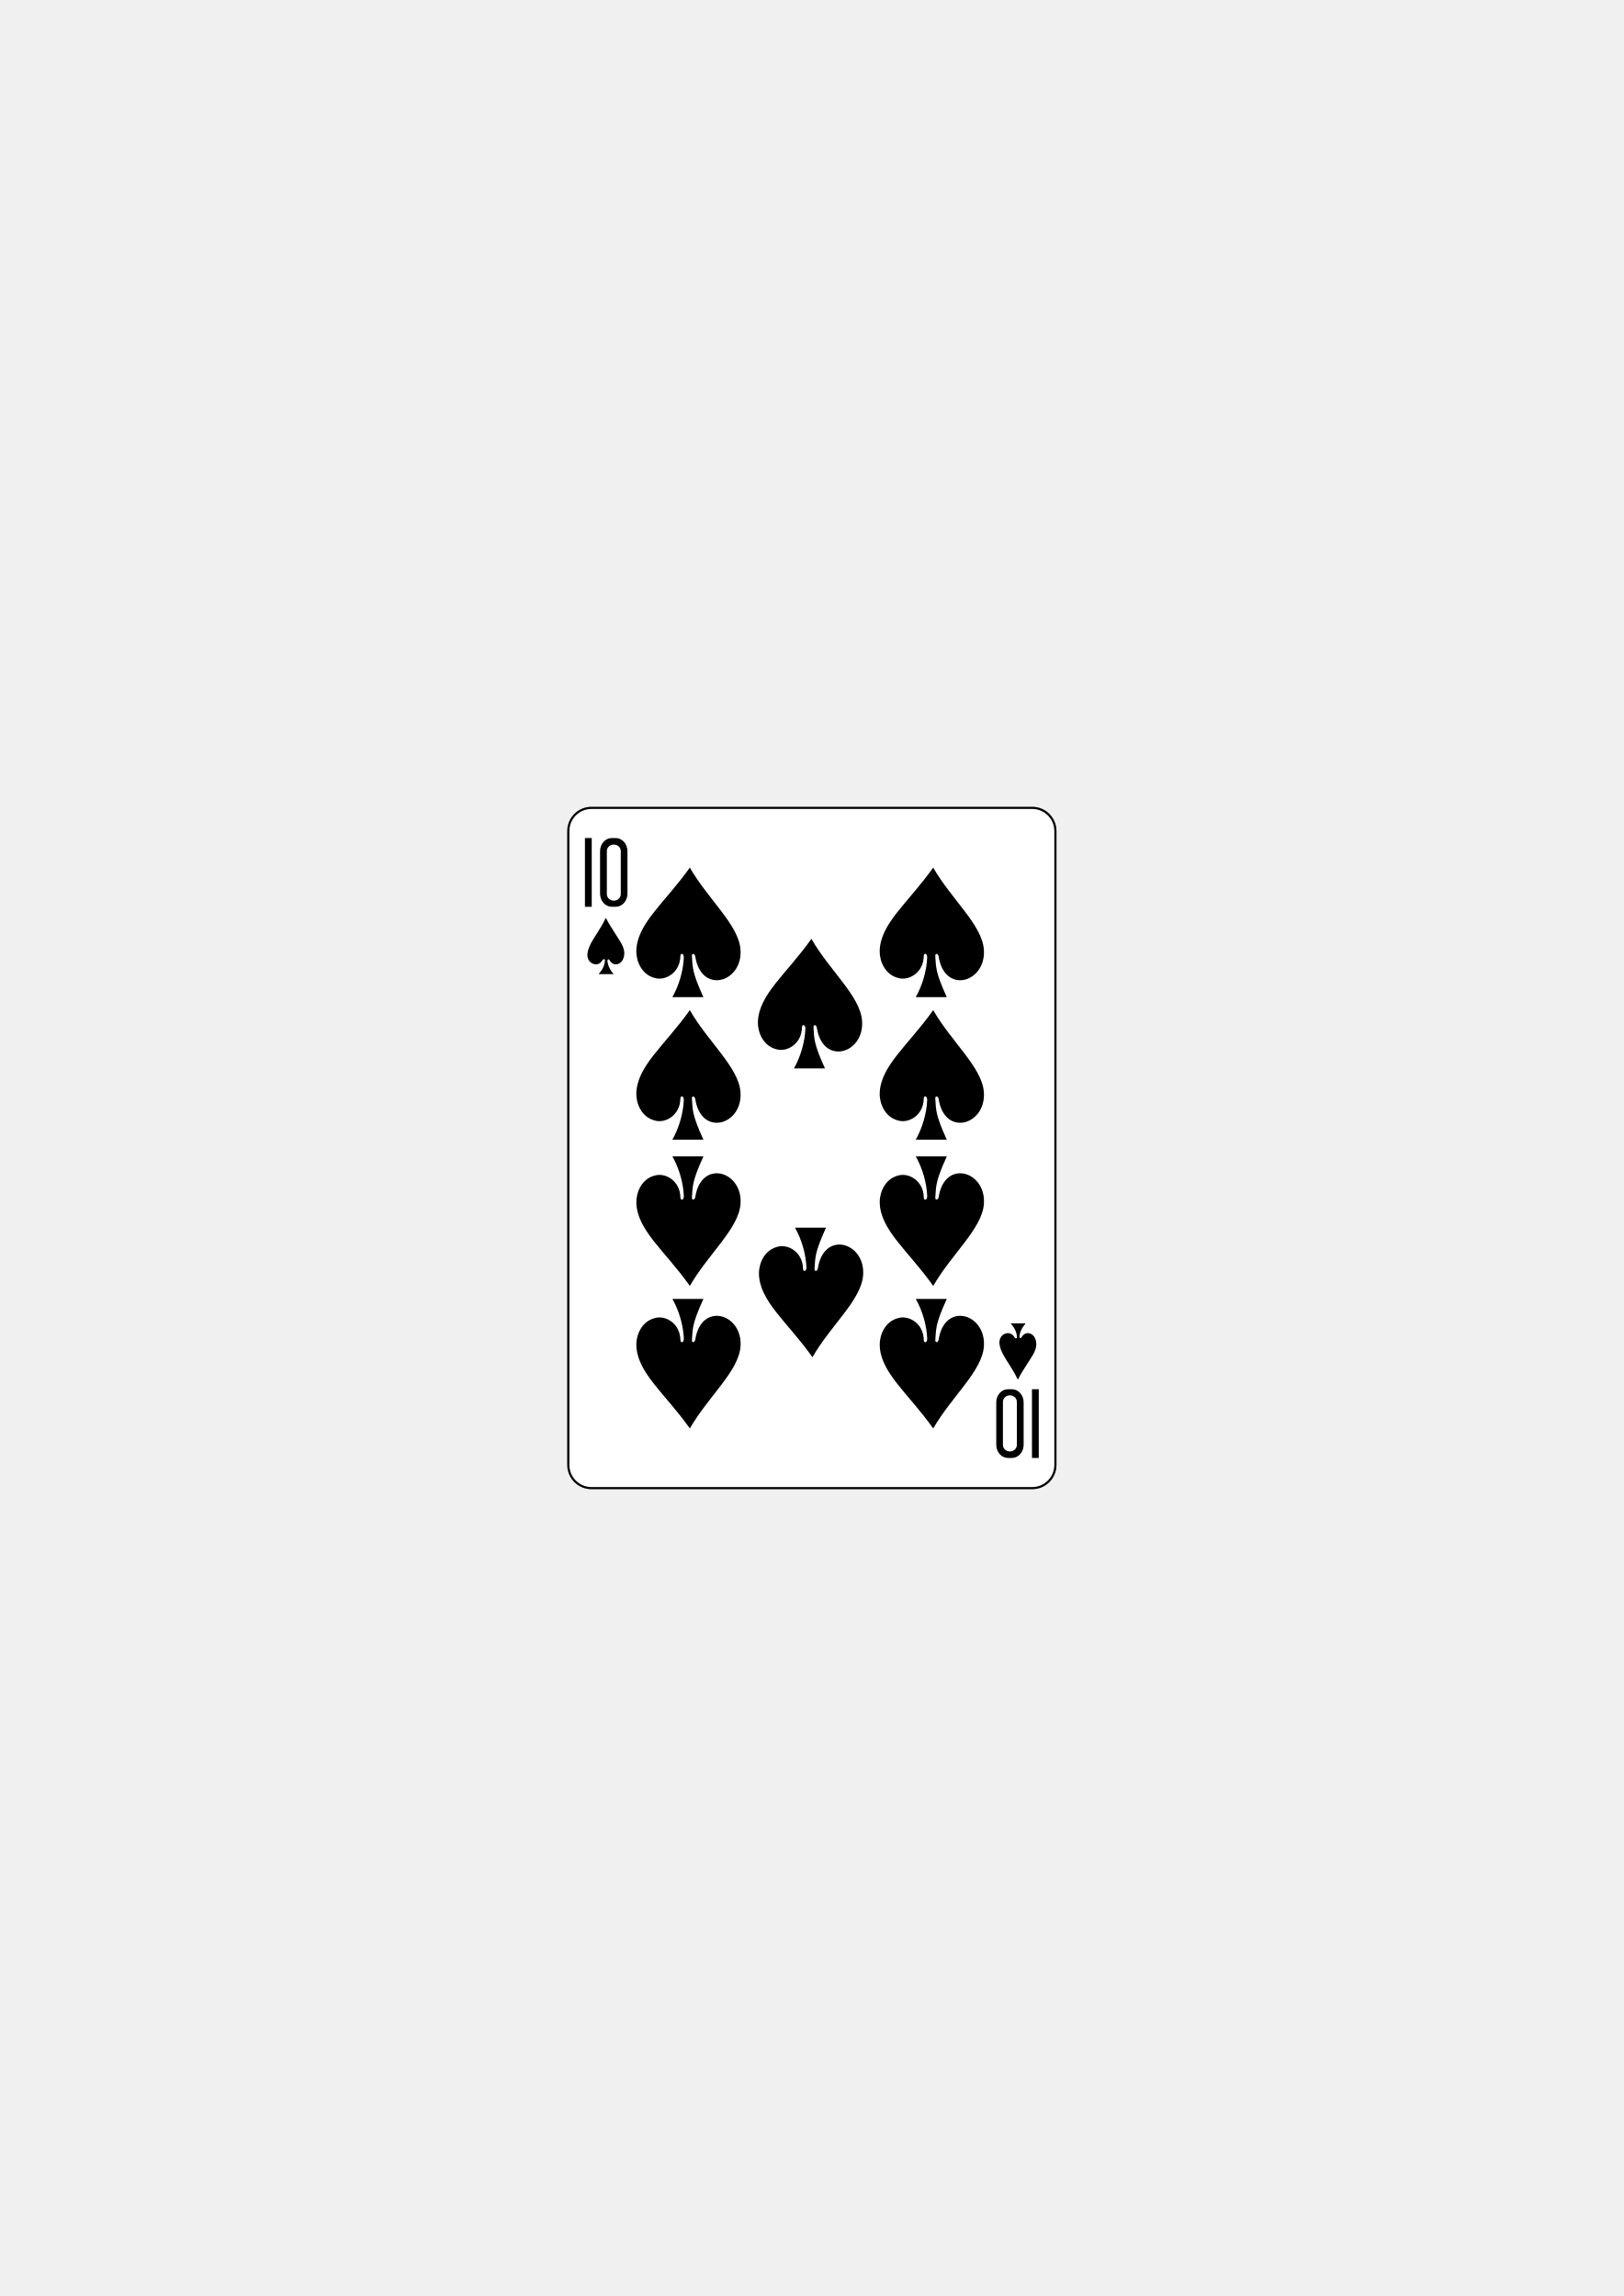
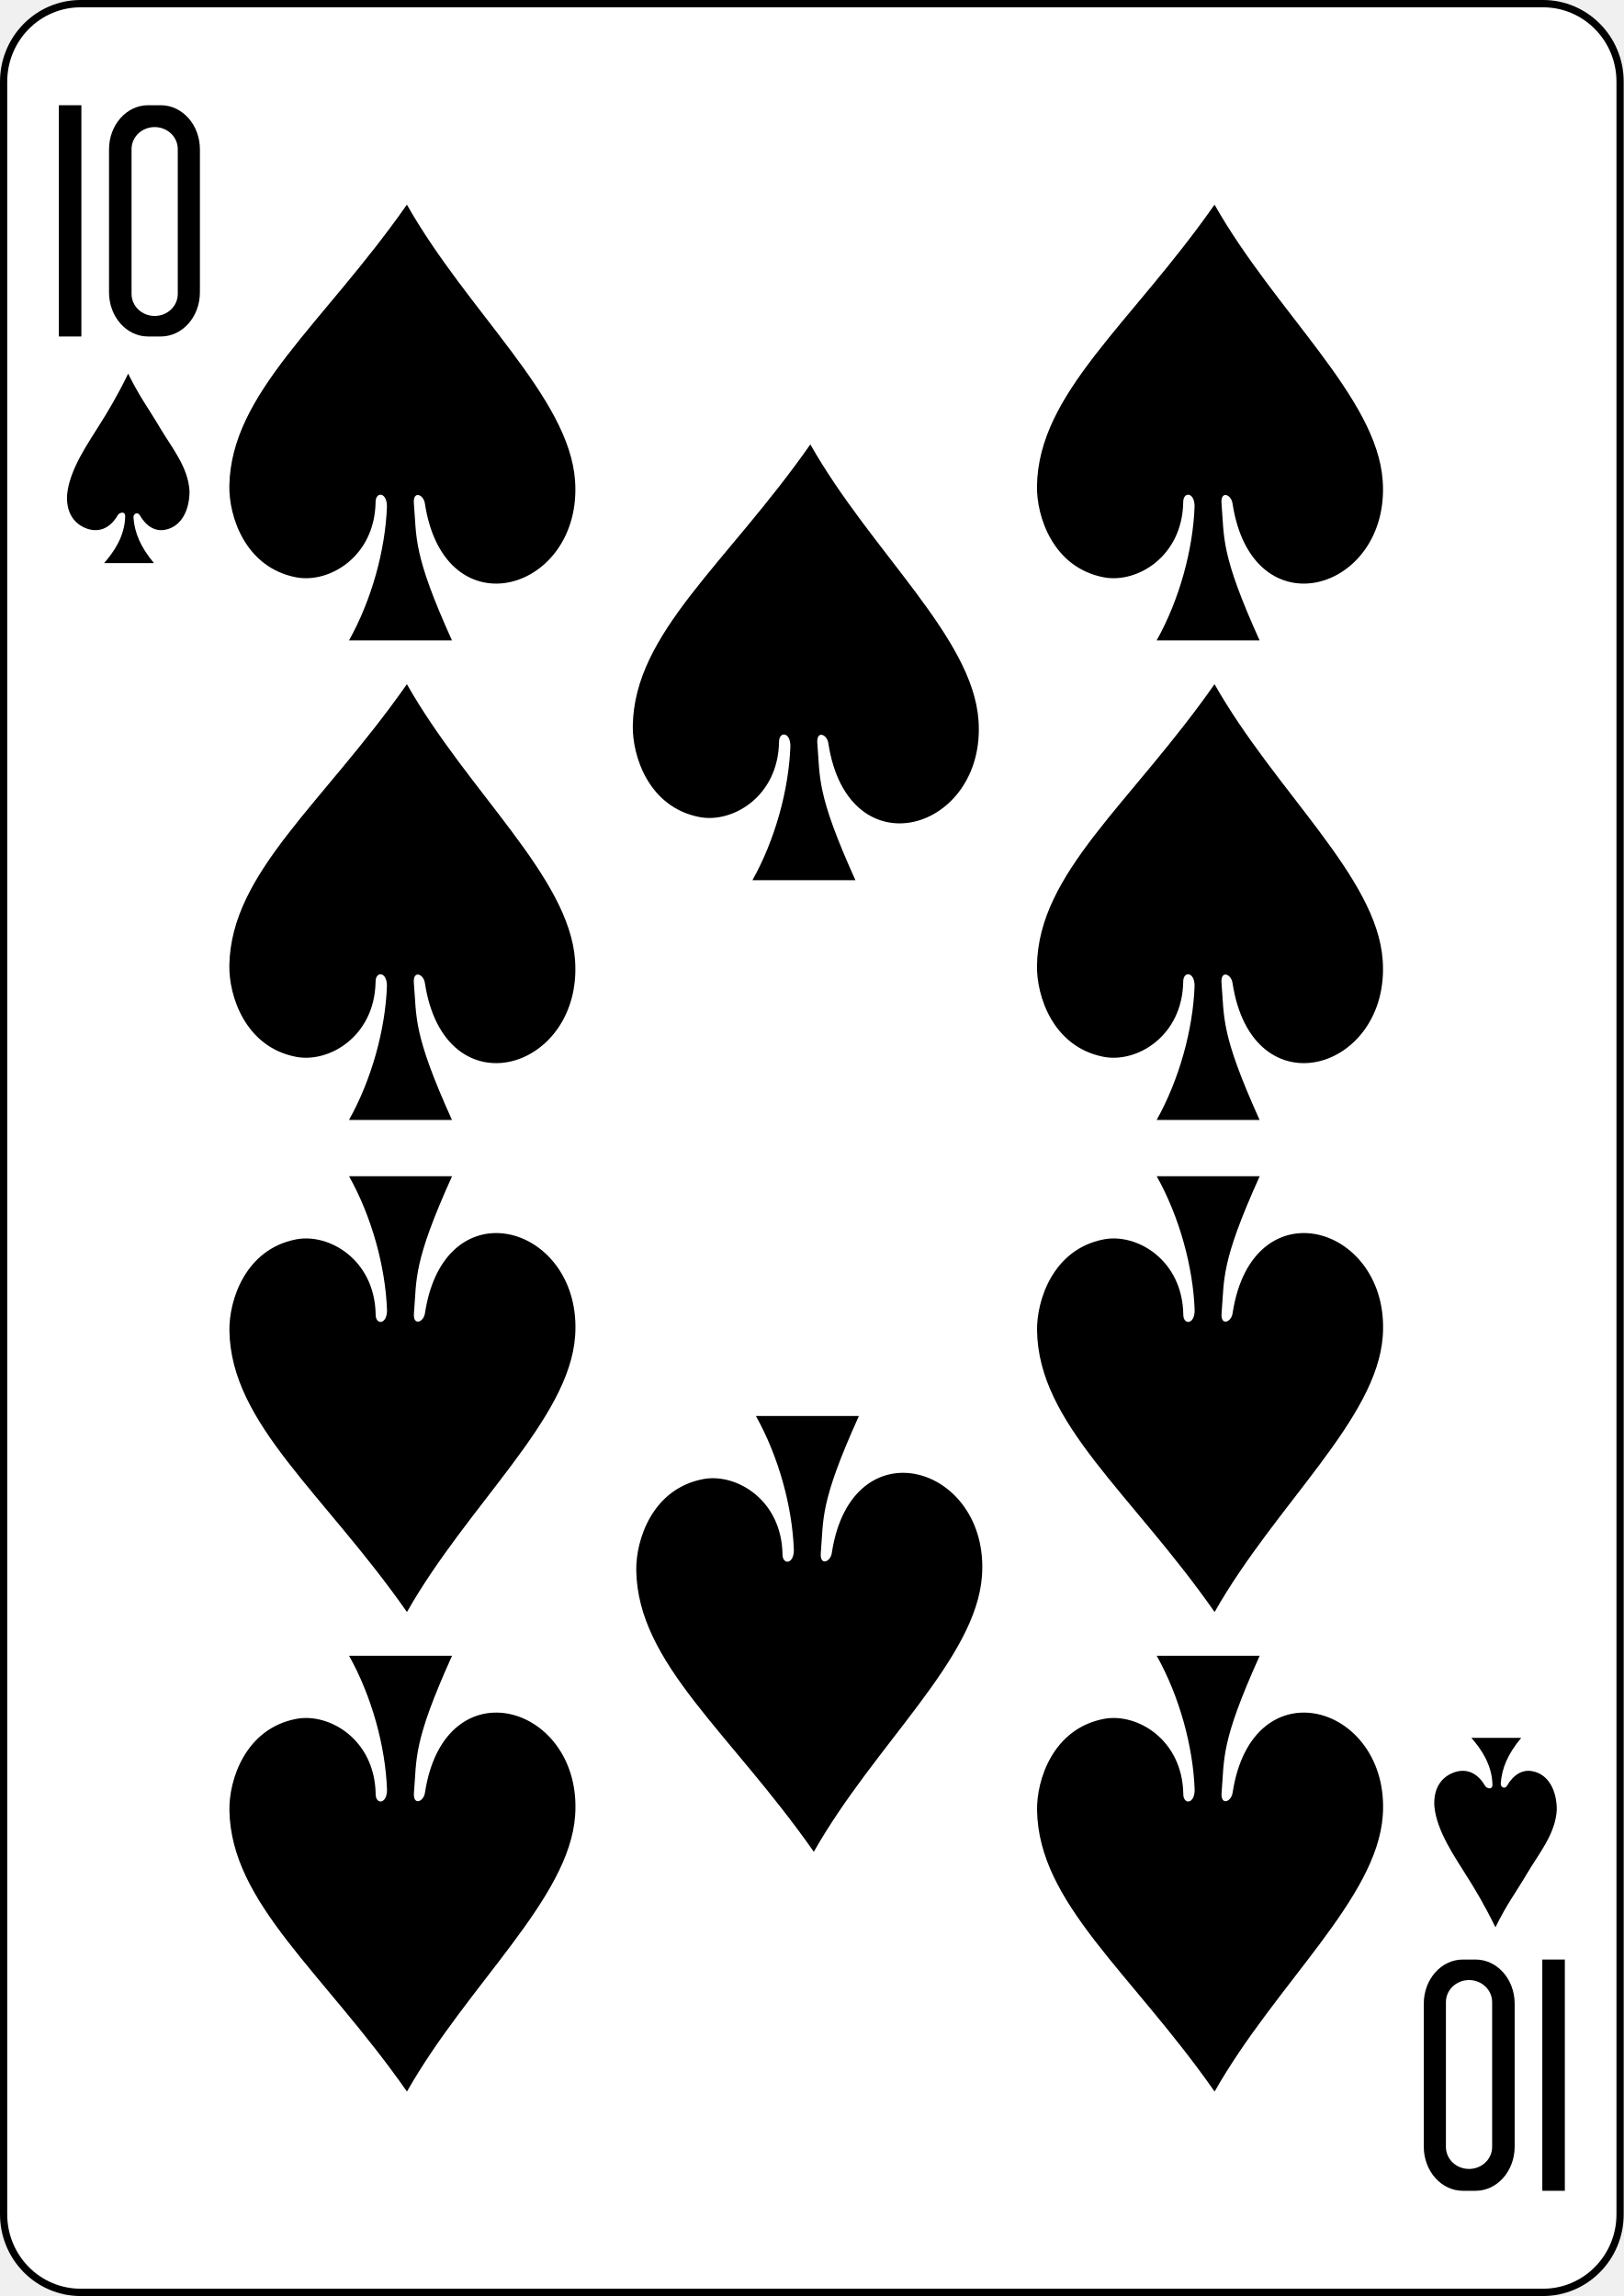
<svg xmlns="http://www.w3.org/2000/svg" width="744.094" height="1052.362" id="svg4423" version="1.1">
  <defs id="defs4425" />
  <g id="layer1">
-     <g transform="translate(-1383.996,-219.6761)" id="g3582" style="display:inline">
+     <g transform="matrix(3.318464,0,0,3.364284,-5455.323,-1983.091)" id="g3582" style="display:inline">
      <g id="g8208">
        <g id="g8795-1" style="display:inline" transform="matrix(-1,0,0,-1,8572.044,-1533.237)">
          <rect ry="10.63" rx="10.63" style="fill:#ffffff;fill-opacity:1;stroke:#000000;stroke-width:0.997;stroke-miterlimit:4;stroke-opacity:1;stroke-dasharray:none;display:inline" id="rect6365-8" width="223.228" height="311.811" x="6704.386" y="-2435" />
          <g id="g8612-4" transform="matrix(0.3010621,0,0,0.3010621,5267.56,-1982.703)">
            <path id="path7216-9" d="m 4797.862,-1351.724 0,-104.652 10.333,0 0,104.652 z" style="fill:#000000;fill-opacity:1;display:inline" />
            <path id="rect7235-6" d="m 4838.815,-1456.376 c -9.945,0 -17.941,8.924 -17.941,20.004 l 0,64.644 c 0,11.08 7.995,20.004 17.941,20.004 l 5.796,0 c 9.945,0 17.956,-8.924 17.956,-20.004 l 0,-64.644 c 0,-11.08 -8.011,-20.004 -17.956,-20.004 l -5.796,0 z m 2.993,9.892 c 5.874,0 10.601,4.441 10.601,9.971 l 0,65.51 c 0,5.53 -4.726,9.986 -10.601,9.986 -5.874,0 -10.601,-4.457 -10.601,-9.986 l 0,-65.51 c 0,-5.53 4.726,-9.971 10.601,-9.971 z" style="fill:#000000;fill-opacity:1;stroke:none;display:inline" />
            <g style="fill:#f60302;fill-opacity:1;display:inline" id="g7984-3" transform="matrix(-0.5040424,0,0,-0.5040424,7403.638,312.0782)">
              <path id="path7986-78" d="m 3799.25,1843.75 0,-207.625 20.5,0 0,207.625 z" style="fill:#000000;fill-opacity:1;display:inline" />
              <path id="path7988-8" d="m 3880.5,1636.125 c -19.731,0 -35.594,17.704 -35.594,39.688 l 0,128.25 c 0,21.983 15.863,39.688 35.594,39.688 l 11.5,0 c 19.731,0 35.625,-17.704 35.625,-39.688 l 0,-128.25 c 0,-21.983 -15.894,-39.688 -35.625,-39.688 l -11.5,0 z m 5.938,19.625 c 11.654,0 21.031,8.81 21.031,19.781 l 0,129.969 c 0,10.971 -9.377,19.812 -21.031,19.812 -11.654,0 -21.031,-8.842 -21.031,-19.812 l 0,-129.969 c 0,-10.971 9.377,-19.781 21.031,-19.781 z" style="fill:#000000;fill-opacity:1;stroke:none" />
            </g>
          </g>
        </g>
      </g>
      <path id="path3240" d="m 1697.366,658.472 c 0.015,-2.026 -1.587,-2.064 -1.569,-0.586 -0.134,7.429 -6.417,11.086 -10.981,10.219 -7.036,-1.338 -9.282,-8.322 -9.215,-12.435 0.207,-12.696 12.988,-22.058 24.52,-38.335 8.45,14.691 22.397,26.23 23.223,37.586 1.098,15.098 -18.009,20.73 -20.737,3.133 -0.176,-1.243 -1.64,-1.801 -1.526,-0.065 0.414,4.823 -0.175,6.831 5.266,18.719 l -14.222,0 c 3.15,-5.555 5.025,-12.375 5.24,-18.236 z" style="fill:#000000;fill-opacity:1;display:inline" />
      <path id="path3242" d="m 1753.081,691.137 c 0.015,-2.026 -1.587,-2.064 -1.569,-0.586 -0.134,7.429 -6.417,11.086 -10.981,10.219 -7.036,-1.338 -9.282,-8.322 -9.215,-12.435 0.207,-12.696 12.988,-22.058 24.52,-38.335 8.45,14.691 22.397,26.23 23.223,37.586 1.098,15.098 -18.009,20.73 -20.737,3.133 -0.176,-1.243 -1.64,-1.801 -1.526,-0.065 0.414,4.823 -0.175,6.831 5.266,18.719 l -14.222,0 c 3.15,-5.555 5.025,-12.375 5.24,-18.236 z" style="fill:#000000;fill-opacity:1;display:inline" />
      <path id="path3244" d="m 1808.898,658.472 c 0.015,-2.026 -1.587,-2.064 -1.569,-0.586 -0.134,7.429 -6.417,11.086 -10.981,10.219 -7.036,-1.338 -9.282,-8.322 -9.215,-12.435 0.207,-12.696 12.988,-22.058 24.52,-38.335 8.45,14.691 22.397,26.23 23.223,37.586 1.098,15.098 -18.009,20.73 -20.737,3.133 -0.176,-1.243 -1.64,-1.801 -1.526,-0.065 0.414,4.823 -0.175,6.831 5.266,18.719 l -14.222,0 c 3.15,-5.555 5.025,-12.375 5.24,-18.236 z" style="fill:#000000;fill-opacity:1;display:inline" />
      <path id="path3246" d="m 1808.898,723.803 c 0.015,-2.026 -1.587,-2.064 -1.569,-0.586 -0.134,7.429 -6.417,11.086 -10.981,10.219 -7.036,-1.338 -9.282,-8.322 -9.215,-12.435 0.207,-12.696 12.988,-22.058 24.52,-38.335 8.45,14.691 22.397,26.23 23.223,37.586 1.098,15.098 -18.009,20.73 -20.737,3.133 -0.176,-1.243 -1.64,-1.801 -1.526,-0.065 0.414,4.823 -0.175,6.831 5.266,18.719 l -14.222,0 c 3.15,-5.555 5.025,-12.375 5.24,-18.236 z" style="fill:#000000;fill-opacity:1;display:inline" />
      <path id="path3248" d="m 1697.366,723.803 c 0.015,-2.026 -1.587,-2.064 -1.569,-0.586 -0.134,7.429 -6.417,11.086 -10.981,10.219 -7.036,-1.338 -9.282,-8.322 -9.215,-12.435 0.207,-12.696 12.988,-22.058 24.52,-38.335 8.45,14.691 22.397,26.23 23.223,37.586 1.098,15.098 -18.009,20.73 -20.737,3.133 -0.176,-1.243 -1.64,-1.801 -1.526,-0.065 0.414,4.823 -0.175,6.831 5.266,18.719 l -14.222,0 c 3.15,-5.555 5.025,-12.375 5.24,-18.236 z" style="fill:#000000;fill-opacity:1;display:inline" />
      <path id="path3276" d="m 1808.909,767.937 c 0.015,2.026 -1.587,2.064 -1.569,0.586 -0.134,-7.429 -6.417,-11.086 -10.981,-10.219 -7.036,1.338 -9.282,8.322 -9.215,12.435 0.207,12.696 12.988,22.058 24.52,38.335 8.45,-14.691 22.397,-26.23 23.223,-37.586 1.098,-15.098 -18.009,-20.73 -20.737,-3.133 -0.176,1.243 -1.64,1.801 -1.526,0.065 0.414,-4.823 -0.175,-6.831 5.266,-18.719 l -14.222,0 c 3.15,5.555 5.025,12.375 5.24,18.236 z" style="fill:#000000;fill-opacity:1;display:inline" />
      <path id="path3278" d="m 1808.909,833.268 c 0.015,2.026 -1.587,2.064 -1.569,0.586 -0.134,-7.429 -6.417,-11.086 -10.981,-10.219 -7.036,1.338 -9.282,8.322 -9.215,12.435 0.207,12.696 12.988,22.058 24.52,38.335 8.45,-14.691 22.397,-26.23 23.223,-37.586 1.098,-15.098 -18.009,-20.73 -20.737,-3.133 -0.176,1.243 -1.64,1.801 -1.526,0.065 0.414,-4.823 -0.175,-6.831 5.266,-18.719 l -14.222,0 c 3.15,5.555 5.025,12.375 5.24,18.236 z" style="fill:#000000;fill-opacity:1;display:inline" />
      <path id="path3280" d="m 1753.56,800.602 c 0.015,2.026 -1.587,2.064 -1.569,0.586 -0.134,-7.429 -6.417,-11.086 -10.981,-10.219 -7.036,1.338 -9.282,8.322 -9.215,12.435 0.207,12.696 12.988,22.058 24.52,38.335 8.45,-14.691 22.397,-26.23 23.223,-37.586 1.098,-15.098 -18.009,-20.73 -20.737,-3.133 -0.176,1.243 -1.64,1.801 -1.526,0.065 0.414,-4.823 -0.175,-6.831 5.266,-18.719 l -14.222,0 c 3.15,5.555 5.025,12.375 5.24,18.236 z" style="fill:#000000;fill-opacity:1;display:inline" />
      <path id="path3282" d="m 1697.376,767.937 c 0.015,2.026 -1.587,2.064 -1.569,0.586 -0.134,-7.429 -6.417,-11.086 -10.981,-10.219 -7.036,1.338 -9.282,8.322 -9.215,12.435 0.207,12.696 12.988,22.058 24.52,38.335 8.45,-14.691 22.397,-26.23 23.223,-37.586 1.098,-15.098 -18.009,-20.73 -20.737,-3.133 -0.176,1.243 -1.64,1.801 -1.526,0.065 0.414,-4.823 -0.175,-6.831 5.266,-18.719 l -14.222,0 c 3.15,5.555 5.025,12.375 5.24,18.236 z" style="fill:#000000;fill-opacity:1;display:inline" />
      <path id="path3284" d="m 1697.376,833.268 c 0.015,2.026 -1.587,2.064 -1.569,0.586 -0.134,-7.429 -6.417,-11.086 -10.981,-10.219 -7.036,1.338 -9.282,8.322 -9.215,12.435 0.207,12.696 12.988,22.058 24.52,38.335 8.45,-14.691 22.397,-26.23 23.223,-37.586 1.098,-15.098 -18.009,-20.73 -20.737,-3.133 -0.176,1.243 -1.64,1.801 -1.526,0.065 0.414,-4.823 -0.175,-6.831 5.266,-18.719 l -14.222,0 c 3.15,5.555 5.025,12.375 5.24,18.236 z" style="fill:#000000;fill-opacity:1;display:inline" />
      <path id="path3318" d="m 1661.219,659.822 c 0.01,-0.872 -0.895,-0.465 -1.018,-0.19 -1.163,1.986 -2.865,2.448 -4.548,1.732 -1.667,-0.709 -2.604,-2.28 -2.454,-4.522 0.31,-3.438 3.035,-7.2 4.355,-9.326 1.252,-1.93 2.628,-4.222 4.077,-7.154 1.697,3.363 2.559,4.321 4.405,7.391 1.626,2.704 3.893,5.353 4.067,8.622 0,2.485 -1.046,4.832 -3.399,5.259 -1.331,0.242 -2.579,-0.442 -3.504,-2.037 -0.282,-0.407 -0.849,-0.195 -0.839,0.362 0.165,2.093 0.955,3.983 2.829,6.212 l -6.887,0 c 1.41,-1.576 2.849,-3.704 2.915,-6.349 z" style="fill:#000000;fill-opacity:1;display:inline" />
      <path style="fill:#000000;fill-opacity:1;display:inline" d="m 1850.034,832.567 c 0.01,0.872 -0.895,0.465 -1.018,0.19 -1.163,-1.986 -2.865,-2.448 -4.548,-1.732 -1.667,0.709 -2.604,2.28 -2.454,4.522 0.31,3.438 3.035,7.2 4.355,9.326 1.252,1.93 2.628,4.222 4.077,7.154 1.697,-3.363 2.559,-4.321 4.405,-7.392 1.626,-2.704 3.893,-5.353 4.067,-8.622 0,-2.485 -1.046,-4.832 -3.399,-5.259 -1.331,-0.242 -2.579,0.442 -3.504,2.037 -0.282,0.407 -0.849,0.195 -0.839,-0.362 0.165,-2.093 0.955,-3.983 2.829,-6.212 l -6.887,0 c 1.41,1.576 2.849,3.704 2.915,6.349 z" id="path3342" />
    </g>
  </g>
</svg>
